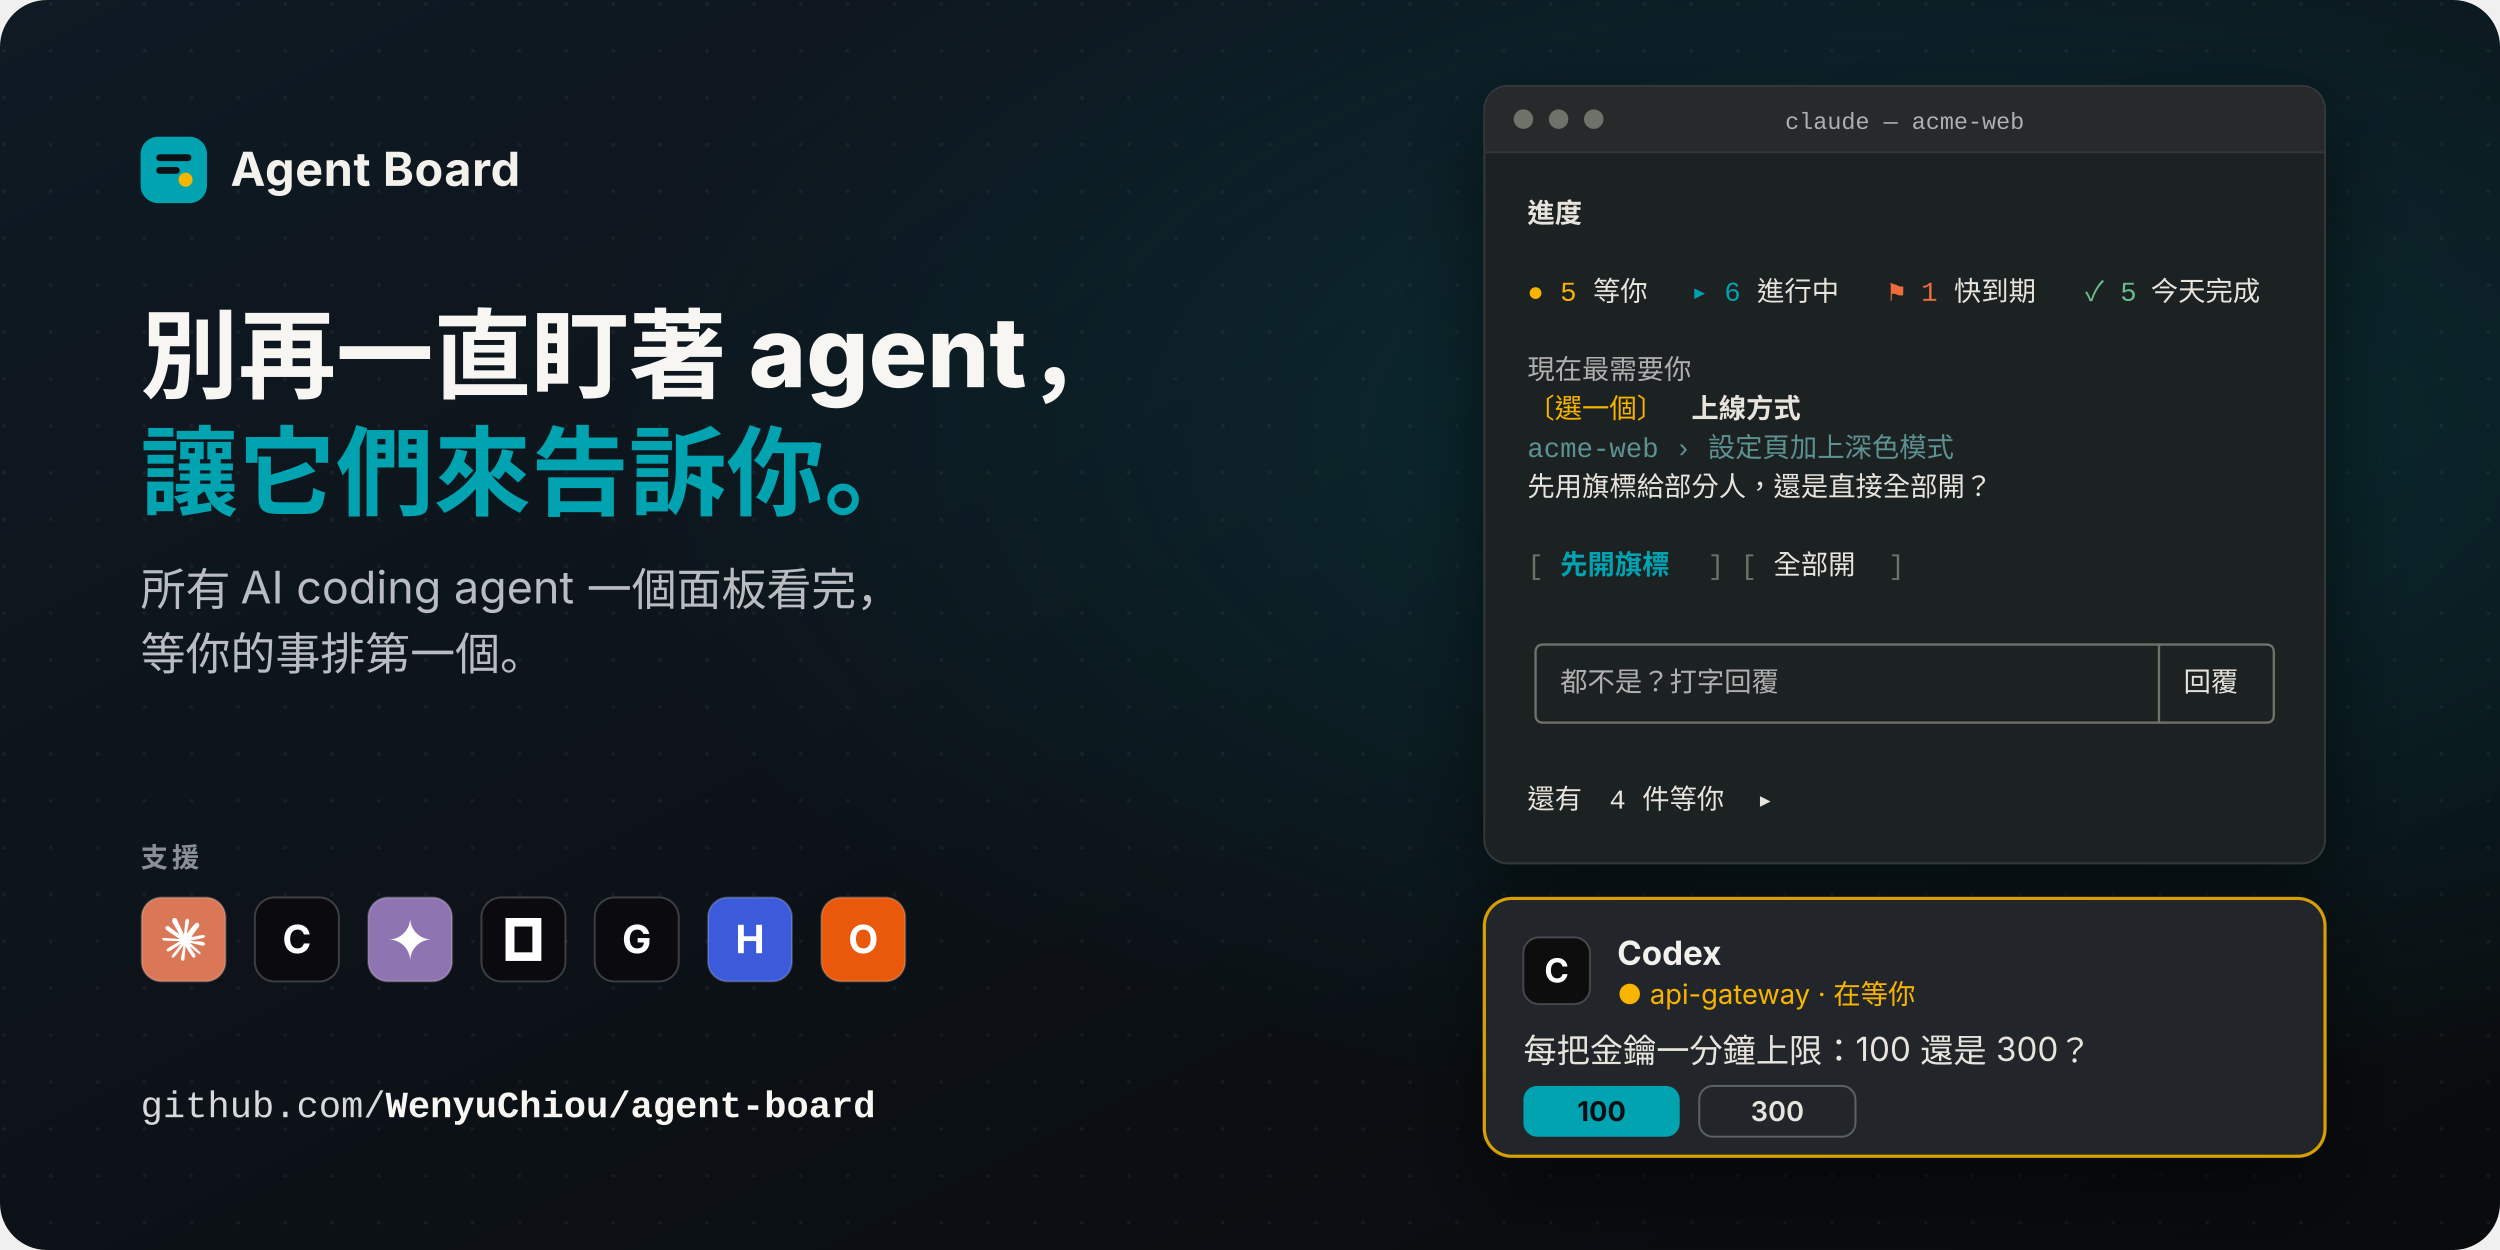
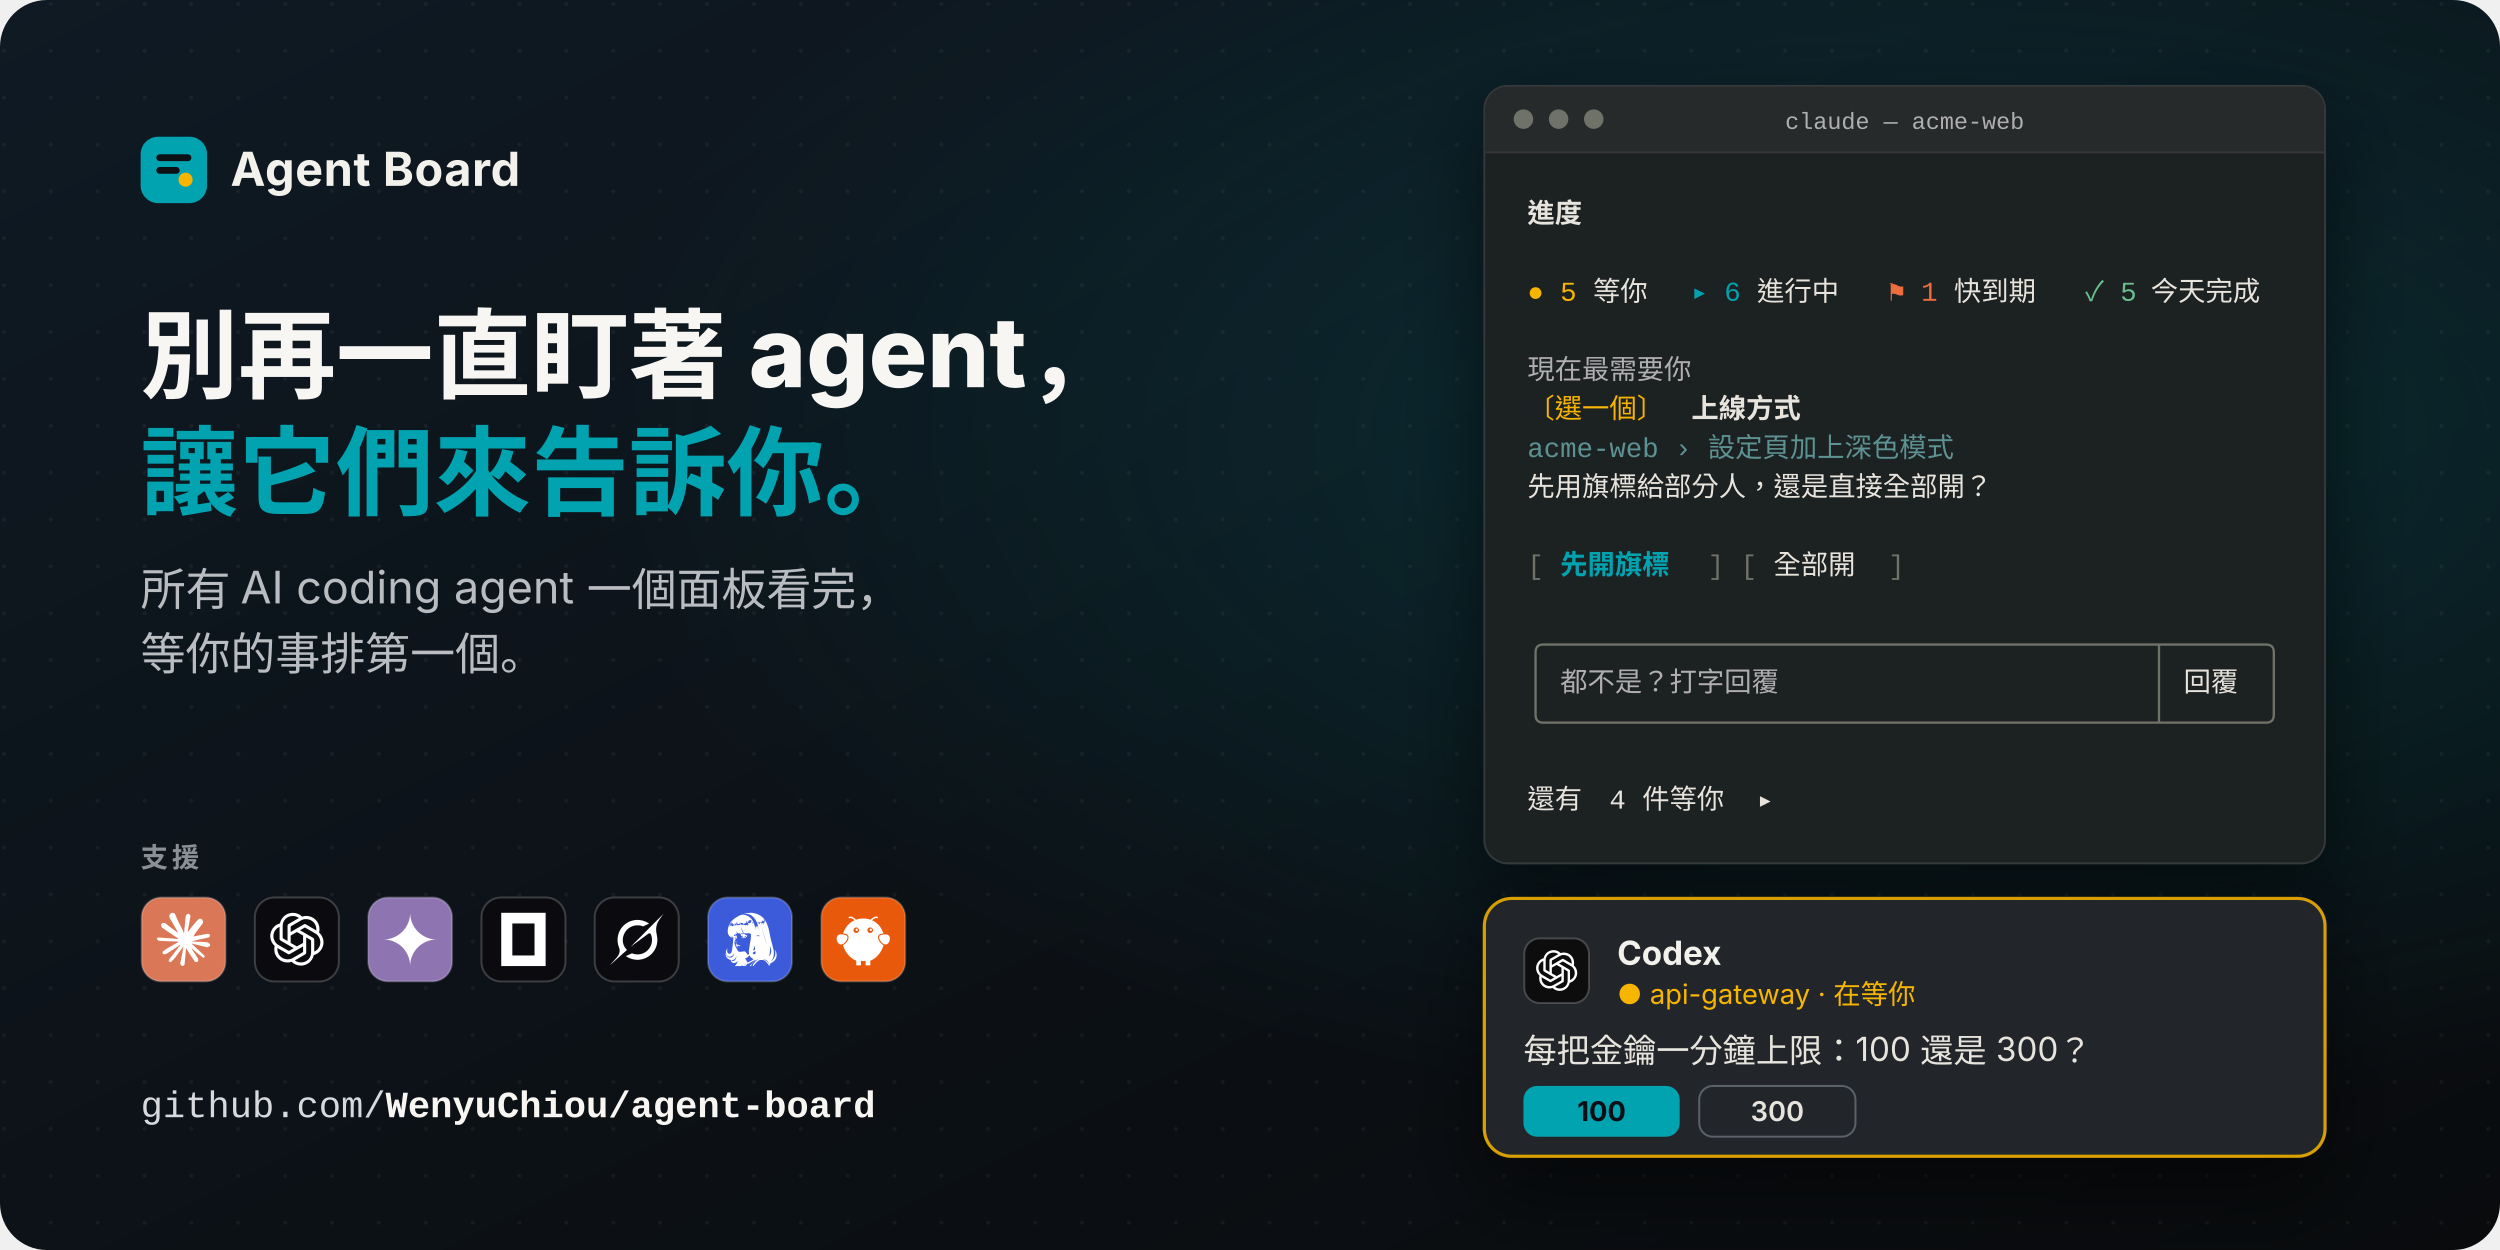
<svg xmlns="http://www.w3.org/2000/svg" width="1280" height="640" viewBox="0 0 1280 640" role="img" aria-label="Agent Board: 別再一直盯著 agent， 讓它們來告訴你。">
  <defs>
    <linearGradient id="sky" x1="0" y1="0" x2="1" y2="1">
      <stop offset="0" stop-color="#0f1a24" />
      <stop offset="0.55" stop-color="#0c1116" />
      <stop offset="1" stop-color="#090b0d" />
    </linearGradient>
    <radialGradient id="glow" cx="0.78" cy="0.35" r="0.55">
      <stop offset="0" stop-color="#00A3AF" stop-opacity="0.2" />
      <stop offset="1" stop-color="#00A3AF" stop-opacity="0" />
    </radialGradient>
    <pattern id="dots" width="24" height="24" patternUnits="userSpaceOnUse">
      <circle cx="2" cy="2" r="1" fill="#fff" fill-opacity="0.05" />
    </pattern>
    <filter id="lift" x="-20%" y="-20%" width="140%" height="160%">
      <feDropShadow dx="0" dy="18" stdDeviation="22" flood-color="#000" flood-opacity="0.55" />
    </filter>
    <clipPath id="edge">
      <rect width="1280" height="640" rx="24" />
    </clipPath>
  </defs>
  <g clip-path="url(#edge)" font-family="-apple-system, BlinkMacSystemFont, 'Segoe UI', 'Noto Sans TC', 'Noto Sans SC', 'PingFang TC', 'Microsoft JhengHei', 'Microsoft YaHei', sans-serif">
    <rect width="1280" height="640" fill="url(#sky)" />
    <rect width="1280" height="640" fill="url(#glow)" />
    <rect width="1280" height="640" fill="url(#dots)" />
    <g transform="translate(72 70) scale(1)">
      <rect width="34" height="34" rx="9" fill="#00A3AF" />
      <rect x="8" y="9" width="18" height="3.5" rx="1.75" fill="#0c1116" />
      <rect x="8" y="15.5" width="12" height="3.5" rx="1.75" fill="#0c1116" />
      <circle cx="23" cy="22" r="3.6" fill="#F8B500" />
    </g>
    <text x="118" y="95.16" font-family="-apple-system, BlinkMacSystemFont, 'Segoe UI', 'Noto Sans TC', 'Noto Sans SC', 'PingFang TC', 'Microsoft JhengHei', 'Microsoft YaHei', sans-serif" font-size="24" font-weight="700" fill="#f2f1ec" letter-spacing="0.3">Agent Board</text>
    <text x="72" y="200" font-size="50" font-weight="800" fill="#f7f6f2">別再一直盯著 agent，</text>
    <text x="72" y="260" font-size="50" font-weight="800" fill="#00A3AF">讓它們來告訴你。</text>
    <text x="72" y="310" font-size="23" fill="#b9bcc0">所有 AI coding agent 一個面板看完，</text>
    <text x="72" y="343" font-size="23" fill="#b9bcc0">等你的事排第一個。</text>
    <text x="72" y="444" font-size="14" font-weight="700" letter-spacing="2" fill="#8b9096">支援</text>
    <rect x="72.5" y="459.5" width="43" height="43" rx="10.12" fill="#D97757" stroke="#fff" stroke-opacity="0.2" />
-     <path transform="translate(83 470) scale(0.9166667)" fill="#fff" d="m4.714 15.956 4.717-2.647.079-.231-.079-.128h-.231l-.789-.049-2.696-.073-2.337-.097-2.265-.121-.571-.121-.534-.704.055-.352.48-.322.686.061 1.518.103 2.277.158 1.651.097 2.447.255h.389l.055-.158-.134-.097-.103-.097L6.973 9.836l-2.55-1.688-1.336-.971-.723-.492-.364-.461-.158-1.008.656-.723.88.061.225.061.892.686 1.906 1.475 2.489 1.834.364.303.146-.103.018-.073-.164-.273-1.354-2.447-1.445-2.489-.643-1.032-.17-.619c-.061-.255-.103-.467-.103-.729L6.287.134 6.7 0l.996.134.419.364.619 1.415 1.002 2.228 1.554 3.03.455.898.243.832.091.255h.158v-.146l.128-1.706.237-2.095.231-2.696.079-.759.376-.911.747-.492.583.279.48.686-.067.443-.285 1.852-.559 2.902-.364 1.943h.212l.243-.243.984-1.305 1.651-2.064.729-.82.85-.905.546-.431h1.032l.759 1.129-.34 1.166-1.062 1.348-.88 1.141-1.263 1.7-.789 1.36.073.109.188-.018 2.853-.607 1.542-.279 1.84-.316.832.389.091.395-.328.807-1.967.486-2.307.461-3.436.814-.043.03.049.061 1.548.146.662.036h1.621l3.018.225.789.522.474.638-.079.486-1.214.619-1.639-.389-3.825-.911-1.311-.328h-.182v.109l1.093 1.069 2.003 1.809 2.507 2.331.128.577-.322.455-.34-.049-2.204-1.657-.85-.747-1.925-1.621h-.128v.17l.443.65 2.344 3.521.121 1.081-.17.352-.607.212-.668-.121-1.372-1.925L14.38 17.959l-1.141-1.943-.14.079-.674 7.255-.316.37-.729.279-.607-.461-.322-.747.322-1.475.389-1.925.316-1.53.285-1.9.17-.631-.012-.043-.14.018-1.433 1.967-2.18 2.945-1.724 1.846-.413.164-.716-.37.067-.662.401-.589 2.386-3.036 1.439-1.882.929-1.087-.006-.158h-.055l-6.338 4.116-1.129.146-.486-.455.061-.747.231-.243 1.906-1.311Z" />
+     <g transform="translate(80.36 467.36) scale(1.1367)" fill="#fff">
+       <path d="m4.714 15.956 4.717-2.647.079-.231-.079-.128h-.231l-.789-.049-2.696-.073-2.337-.097-2.265-.121-.571-.121-.534-.704.055-.352.48-.322.686.061 1.518.103 2.277.158 1.651.097 2.447.255h.389l.055-.158-.134-.097-.103-.097L6.973 9.836l-2.55-1.688-1.336-.971-.723-.492-.364-.461-.158-1.008.656-.723.88.061.225.061.892.686 1.906 1.475 2.489 1.834.364.303.146-.103.018-.073-.164-.273-1.354-2.447-1.445-2.489-.643-1.032-.17-.619c-.061-.255-.103-.467-.103-.729L6.287.134 6.7 0l.996.134.419.364.619 1.415 1.002 2.228 1.554 3.03.455.898.243.832.091.255h.158v-.146l.128-1.706.237-2.095.231-2.696.079-.759.376-.911.747-.492.583.279.48.686-.067.443-.285 1.852-.559 2.902-.364 1.943h.212l.243-.243.984-1.305 1.651-2.064.729-.82.85-.905.546-.431h1.032l.759 1.129-.34 1.166-1.062 1.348-.88 1.141-1.263 1.7-.789 1.36.073.109.188-.018 2.853-.607 1.542-.279 1.84-.316.832.389.091.395-.328.807-1.967.486-2.307.461-3.436.814-.043.03.049.061 1.548.146.662.036h1.621l3.018.225.789.522.474.638-.079.486-1.214.619-1.639-.389-3.825-.911-1.311-.328h-.182v.109l1.093 1.069 2.003 1.809 2.507 2.331.128.577-.322.455-.34-.049-2.204-1.657-.85-.747-1.925-1.621h-.128v.17l.443.65 2.344 3.521.121 1.081-.17.352-.607.212-.668-.121-1.372-1.925L14.38 17.959l-1.141-1.943-.14.079-.674 7.255-.316.37-.729.279-.607-.461-.322-.747.322-1.475.389-1.925.316-1.53.285-1.9.17-.631-.012-.043-.14.018-1.433 1.967-2.18 2.945-1.724 1.846-.413.164-.716-.37.067-.662.401-.589 2.386-3.036 1.439-1.882.929-1.087-.006-.158h-.055l-6.338 4.116-1.129.146-.486-.455.061-.747.231-.243 1.906-1.311Z" />
+     </g>
    <rect x="130.5" y="459.5" width="43" height="43" rx="10.12" fill="#0B0B0F" stroke="#fff" stroke-opacity="0.2" />
-     <text x="152" y="488.04" text-anchor="middle" font-family="-apple-system, BlinkMacSystemFont, 'Segoe UI', 'Noto Sans TC', 'Noto Sans SC', 'PingFang TC', 'Microsoft JhengHei', 'Microsoft YaHei', sans-serif" font-size="20" font-weight="700" fill="#fff">C</text>
+     <g transform="translate(138.36 467.36) scale(1.1367)" fill="#fff" fill-rule="evenodd">
+       <path d="M9.205 8.658v-2.26c0-.19.072-.333.238-.428l4.543-2.616c.619-.357 1.356-.523 2.117-.523 2.854 0 4.662 2.212 4.662 4.566 0 .167 0 .357-.024.547l-4.71-2.759a.797.797 0 00-.856 0l-5.97 3.473zm10.609 8.8V12.06c0-.333-.143-.57-.429-.737l-5.97-3.473 1.95-1.118a.433.433 0 01.476 0l4.543 2.617c1.309.76 2.189 2.378 2.189 3.948 0 1.808-1.07 3.473-2.76 4.163zM7.802 12.703l-1.95-1.142c-.167-.095-.239-.238-.239-.428V5.899c0-2.545 1.95-4.472 4.591-4.472 1 0 1.927.333 2.712.928L8.23 5.067c-.285.166-.428.404-.428.737v6.898zM12 15.128l-2.795-1.57v-3.33L12 8.658l2.795 1.57v3.33L12 15.128zm1.796 7.23c-1 0-1.927-.332-2.712-.927l4.686-2.712c.285-.166.428-.404.428-.737v-6.898l1.974 1.142c.167.095.238.238.238.428v5.233c0 2.545-1.974 4.472-4.614 4.472zm-5.637-5.303l-4.544-2.617c-1.308-.761-2.188-2.378-2.188-3.948A4.482 4.482 0 014.21 6.327v5.423c0 .333.143.571.428.738l5.947 3.449-1.95 1.118a.432.432 0 01-.476 0zm-.262 3.9c-2.688 0-4.662-2.021-4.662-4.519 0-.19.024-.38.047-.57l4.686 2.71c.286.167.571.167.856 0l5.97-3.448v2.26c0 .19-.07.333-.237.428l-4.543 2.616c-.619.357-1.356.523-2.117.523zm5.899 2.83a5.947 5.947 0 005.827-4.756C22.287 18.339 24 15.84 24 13.296c0-1.665-.713-3.282-1.998-4.448.119-.5.19-.999.19-1.498 0-3.401-2.759-5.947-5.946-5.947-.642 0-1.26.095-1.88.31A5.962 5.962 0 0010.205 0a5.947 5.947 0 00-5.827 4.757C1.713 5.447 0 7.945 0 10.49c0 1.666.713 3.283 1.998 4.448-.119.5-.19 1-.19 1.499 0 3.401 2.759 5.946 5.946 5.946.642 0 1.26-.095 1.88-.309a5.96 5.96 0 004.162 1.713z" />
+     </g>
    <rect x="188.5" y="459.5" width="43" height="43" rx="10.12" fill="#8E75B2" stroke="#fff" stroke-opacity="0.2" />
-     <path transform="translate(199 470) scale(0.9166667)" fill="#fff" d="M11.04 19.32Q12 21.51 12 24q0-2.49.93-4.68.96-2.19 2.58-3.81t3.81-2.55Q21.51 12 24 12q-2.49 0-4.68-.93a12.3 12.3 0 0 1-3.81-2.58 12.3 12.3 0 0 1-2.58-3.81Q12 2.49 12 0q0 2.49-.96 4.68-.93 2.19-2.55 3.81a12.3 12.3 0 0 1-3.81 2.58Q2.49 12 0 12q2.49 0 4.68.96 2.19.93 3.81 2.55t2.55 3.81" />
+     <g transform="translate(196.36 467.36) scale(1.1367)" fill="#fff">
+       <path d="M11.04 19.32Q12 21.51 12 24q0-2.49.93-4.68.96-2.19 2.58-3.81t3.81-2.55Q21.51 12 24 12q-2.49 0-4.68-.93a12.3 12.3 0 0 1-3.81-2.58 12.3 12.3 0 0 1-2.58-3.81Q12 2.49 12 0q0 2.49-.96 4.68-.93 2.19-2.55 3.81a12.3 12.3 0 0 1-3.81 2.58Q2.49 12 0 12q2.49 0 4.68.96 2.19.93 3.81 2.55t2.55 3.81" />
+     </g>
    <rect x="246.5" y="459.5" width="43" height="43" rx="10.12" fill="#0B0B0F" stroke="#fff" stroke-opacity="0.2" />
-     <path transform="translate(257 470) scale(0.9166667)" fill="#fff" d="M22 24H2V0h20zM17 4.8H7v14.4h10z" />
+     <g transform="translate(254.36 467.36) scale(1.1367)" fill="#fff">
+       <path d="M22 24H2V0h20zM17 4.8H7v14.4h10z" />
+     </g>
    <rect x="304.5" y="459.5" width="43" height="43" rx="10.12" fill="#0B0B0F" stroke="#fff" stroke-opacity="0.2" />
-     <text x="326" y="488.04" text-anchor="middle" font-family="-apple-system, BlinkMacSystemFont, 'Segoe UI', 'Noto Sans TC', 'Noto Sans SC', 'PingFang TC', 'Microsoft JhengHei', 'Microsoft YaHei', sans-serif" font-size="20" font-weight="700" fill="#fff">G</text>
+     <g transform="translate(312.36 467.36) scale(1.1367)" fill="#fff" fill-rule="evenodd">
+       <path d="M9.27 15.29l7.978-5.897c.391-.29.95-.177 1.137.272.98 2.369.542 5.215-1.41 7.169-1.951 1.954-4.667 2.382-7.149 1.406l-2.711 1.257c3.889 2.661 8.611 2.003 11.562-.953 2.341-2.344 3.066-5.539 2.388-8.42l.006.007c-.983-4.232.242-5.924 2.75-9.383.06-.082.12-.164.179-.248l-3.301 3.305v-.01L9.267 15.292M7.623 16.723c-2.792-2.67-2.31-6.801.071-9.184 1.761-1.763 4.647-2.483 7.166-1.425l2.705-1.25a7.808 7.808 0 00-1.829-1A8.975 8.975 0 005.984 5.83c-2.533 2.536-3.33 6.436-1.962 9.764 1.022 2.487-.653 4.246-2.34 6.022-.599.63-1.199 1.259-1.682 1.925l7.62-6.815" />
+     </g>
    <rect x="362.5" y="459.5" width="43" height="43" rx="10.12" fill="#3B5BDB" stroke="#fff" stroke-opacity="0.2" />
-     <text x="384" y="488.04" text-anchor="middle" font-family="-apple-system, BlinkMacSystemFont, 'Segoe UI', 'Noto Sans TC', 'Noto Sans SC', 'PingFang TC', 'Microsoft JhengHei', 'Microsoft YaHei', sans-serif" font-size="20" font-weight="700" fill="#fff">H</text>
+     <g transform="translate(370.36 467.36) scale(1.1367)" fill="#fff" fill-rule="evenodd">
+       <path d="M5.938 12.835c.127-.039.285.02.373.143.028.038.036.092.046.14.003.014-.02.033-.04.05-.124-.098-.24-.194-.354-.291-.011-.01-.016-.027-.025-.042zM8.396 9.412c.195-.032.39-.06.588-.05a.54.54 0 01.148.026c.202.071.402.147.601.224.028.01.05.036.075.055l-.013.027a9.203 9.203 0 01-.26-.089c-.115-.038-.213-.077-.315-.098-.25-.05-.25-.046-.292-.014l.574.144c.275.139.55.276.823.417.042.022.09.057.107.098.026.06.063.076.117.072.066-.006.132-.017.213-.027l-.04.086c.051.08.142.02.216.064-.074.13-.247.09-.334.199l.061.074-.12.087c0 .106-.038.168-.306.243l.026.085-.196.042.07.124h-.25l-.007.137c-.081-.01-.161-.018-.244-.027l-.053.123c-.027-.008-.052-.011-.073-.023-.067-.038-.128-.056-.195.006-.019.017-.063.014-.093.008-.026-.006-.05-.029-.07-.042-.11.095-.11.095-.208.003-.057.046-.12.074-.186.011-.063.027-.123-.02-.178-.014-.07.007-.097-.035-.133-.07l-.13.033c-.013-.236-.194-.19-.34-.203.005-.072.05-.092.095-.094a.474.474 0 01.159.022c.164.05.32.12.496.138.203.021.405.029.601-.015.265-.059.52-.149.707-.365.049-.056.083-.127.117-.195.019-.038.02-.084-.02-.116a1.397 1.397 0 00-.382-.217c.024.12-.031.182-.115.221 0 .014-.004.025 0 .03.08.115.084.16-.007.267a1.39 1.39 0 01-.218.211.477.477 0 01-.641-.05 1.36 1.36 0 01-.133-.152c-.078-.107-.076-.108-.033-.236-.165-.08-.128-.226-.104-.364.008-.05.028-.096.049-.163-.04.014-.067.017-.087.032a.897.897 0 00-.316.357c-.007.016-.01.034-.02.047-.012.015-.034.038-.045.035-.02-.006-.037-.027-.05-.045-.008-.012-.007-.032-.012-.057h-.126l.053-.172a14.82 14.82 0 00-.039-.049l.11-.284c-.06.026-.091.044-.124.051-.03.007-.064 0-.095 0 0-.031-.01-.07.004-.092.149-.22.305-.428.593-.476z" />
+       <path d="M8.06 10.788c-.003-.038-.004-.075.037-.062.016.006.034.048.028.067-.01.04-.038.032-.064-.005z" />
+       <path d="M11.981.009c.226-.012.453-.011.679 0 .247.01.495.024.74.062.401.064.798.157 1.19.273.463.138.92.299 1.356.511a7.31 7.31 0 012.948 2.642c.292.469.536.963.739 1.479.219.556.446 1.11.623 1.683.204.654.329 1.326.458 1.997.097.504.182 1.01.29 1.511.156.722.329 1.44.494 2.16.186.812.4 1.615.63 2.415.102.355.193.713.282 1.072.11.436.202.876.254 1.323.031.278.066.557.073.837a7.56 7.56 0 01-.017.88c-.037.413-.1.818-.226 1.212a5.017 5.017 0 01-.915 1.649l-.13.156.018.023c.043-.023.088-.041.127-.068.2-.138.373-.307.531-.49.4-.46.721-.973.975-1.529a3.59 3.59 0 00.325-1.72c-.024-.424-.097-.834-.3-1.213-.013-.027-.015-.06-.03-.121.05.035.082.048.101.072.107.13.22.258.315.398.33.494.46 1.052.486 1.64a3.75 3.75 0 01-.47 1.97c-.36.655-.887 1.14-1.526 1.506-.193.111-.394.21-.595.308-.157.078-.248.211-.318.365a.522.522 0 00-.033.406.359.359 0 01.013.139c-.005.077-.077.155-.14.162-.054.006-.125-.043-.15-.116a1.206 1.206 0 01-.06-.233c-.04-.314-.155-.6-.308-.87a3.906 3.906 0 00-.73-.91 2.129 2.129 0 00-.897-.524 4.093 4.093 0 00-.692-.131c-.075-.008-.15-.04-.22.01.18.06.363.11.538.18.434.173.82.43 1.18.728.308.255.58.543.794.884.098.155.186.315.227.496.027.123.042.25.067.375.013.062-.002.109-.053.144-.047.033-.122.034-.163-.01a.455.455 0 01-.08-.14c-.03-.073-.038-.159-.078-.225a7.314 7.314 0 00-1.423-1.664c-.16-.137-.329-.26-.537-.323-.376-.114-.753-.203-1.15-.154-.213.025-.427.032-.64.053a1.6 1.6 0 00-.736.278 5.14 5.14 0 00-.834.72c-.329.342-.642.699-.955 1.055-.136.155-.264.319-.314.531a5.227 5.227 0 00-.012.051.096.096 0 01-.09.076h-.31c-.046 0-.082-.048-.072-.094.023-.108.045-.216.07-.324.075-.325.19-.635.368-.917.024-.039.04-.088.104-.08l.01.049.027.077c.28-.435.571-.834.996-1.135.283-.204.584-.378.89-.55a.196.196 0 00-.098-.002c-.162.043-.325.084-.485.134-.402.124-.764.33-1.11.566-.147.1-.298.193-.414.333a7.314 7.314 0 00-1.07 1.767.845.845 0 00-.04.12.075.075 0 01-.072.056h-.494c-.04 0-.062-.051-.036-.082.123-.14.246-.282.377-.415.275-.281.58-.532.777-.884.027-.048.063-.09.095-.135.238-.333.54-.607.818-.902.082-.086.175-.16.26-.24.029-.027.053-.057.079-.085l-.018-.025-.135.041c-.034.017-.07.031-.102.05-.248.144-.494.292-.743.433-.408.23-.825.439-1.209.711-.281.2-.591.358-.889.533-.02.012-.044.015-.08.028-.015-.135.143-.201.108-.336-.033.014-.064.02-.085.038-.111.096-.227.19-.328.296-.148.157-.284.325-.425.488-.125.143-.25.286-.373.431A.153.153 0 019.89 24H8.762a.316.316 0 00.016-.042c.028-.09.085-.172.083-.28-.091-.018-.162.001-.212.077a4.45 4.45 0 00-.136.215c-.01.016-.024.03-.042.03h-.093c-.019 0-.029-.022-.017-.037.071-.088.14-.178.209-.268.001-.002-.006-.012-.012-.024-.014.004-.03.006-.045.013-.176.09-.352.181-.527.274a.363.363 0 01-.168.042H5.202c-.026 0-.039-.036-.019-.053.21-.178.402-.374.558-.605.335-.496.538-1.047.667-1.629.004-.02-.003-.043-.006-.091-.037.048-.059.072-.076.1a1.943 1.943 0 01-.334.415c-.28.258-.59.448-.983.464-.297.012-.588 0-.865-.127-.46-.21-.722-.57-.794-1.072-.025-.17-.017-.171-.182-.219A3.513 3.513 0 011.97 20.6a2.286 2.286 0 01-.808-1.13 3.569 3.569 0 01-.16-1.245c.002-.034.016-.067.024-.1.032.023.046.043.05.066.033.153.059.308.096.46.086.355.257.664.516.92.258.256.571.419.91.532.358.118.717.138 1.07-.016a1.89 1.89 0 00.621-.452c.328-.348.533-.76.648-1.223.009-.034.005-.071.007-.11-.015.006-.026.006-.03.011-.031.05-.064.1-.093.152-.284.502-.679.887-1.196 1.135-.351.17-.718.255-1.11.159a1.607 1.607 0 01-.971-.64 2.006 2.006 0 01-.368-.924 2.903 2.903 0 01.02-.886c.05-.439.466-1.17.742-1.271-.02.063-.035.112-.053.16-.043.116-.097.227-.13.345a1.901 1.901 0 00-.05.82c.033.212.09.416.204.6.147.236.346.407.62.465.11.023.225.014.338.018a.576.576 0 00.386-.131c.164-.128.282-.292.366-.481.168-.375.24-.777.309-1.179.05-.296.093-.594.133-.893.039-.281.071-.563.104-.845.026-.232.048-.464.074-.696.024-.228.052-.455.076-.683.024-.227.047-.455.069-.683.013-.14.022-.28.034-.42l.037-.417c.022-.25.041-.5.065-.748.008-.082-.02-.132-.09-.177a2.46 2.46 0 01-.492-.418c-.1-.109-.188-.228-.282-.342-.035-.042-.056-.097-.116-.118a2.084 2.084 0 00.275.597c.06.092.131.176.196.265.063.086.182.115.234.226-.028.003-.046.01-.06.006a4.74 4.74 0 01-.22-.057 2.71 2.71 0 01-1.287-.819c-.435-.487-.656-1.076-.71-1.723a5.206 5.206 0 01.014-1.06c.072-.602.22-1.186.45-1.745.155-.376.338-.741.526-1.102.205-.393.466-.75.765-1.076.512-.559 1.104-1.024 1.726-1.448.717-.49 1.478-.898 2.277-1.233C8.244.828 8.767.632 9.31.494c.655-.166 1.31-.33 1.982-.415.229-.03.458-.058.688-.07zm-1.847 22.82c-.07.06-.147.111-.207.18-.238.27-.464.549-.668.869l-.044.108a.177.177 0 00.093-.057c.174-.19.351-.378.519-.574.104-.122.195-.255.288-.386.024-.034.03-.08.046-.12l-.027-.02zm1.65-3.695a5.51 5.51 0 00-.653.593l-.37.386a.963.963 0 01-.377.25 1.372 1.372 0 01-.467.09c-.044 0-.087.006-.151.012.028.058.043.097.064.131.15.242.301.482.45.724.136.22.276.438.399.666.068.125.105.267.156.404.077.027.14-.018.202-.048.29-.135.579-.274.867-.412.213-.101.437-.186.636-.31.347-.215.68-.455 1.018-.685.015-.01.026-.028.042-.046-.023-.019-.038-.037-.056-.044-.287-.111-.527-.3-.77-.482a5.319 5.319 0 01-.506-.42 1.757 1.757 0 01-.41-.653c-.019-.049-.045-.095-.075-.156zm-5.847.264c-.06.096-.097.194-.132.293a3.38 3.38 0 01-.555 1.01c-.2.25-.455.412-.762.493-.23.06-.464.076-.7.07-.048-.002-.097.002-.158.005.016.04.021.066.035.085.1.145.23.246.4.295.157.046.316.034.498.023.181-.037.343-.115.485-.234.238-.199.402-.454.536-.732.175-.363.264-.751.342-1.144.01-.053.008-.11.011-.164zm14.945-4.586c.008.029.016.057.027.107.024.155.051.31.072.464.03.219.067.437.078.657.017.344.027.689-.014 1.033-.037.315-.063.633-.116.946a6.153 6.153 0 01-.46 1.518c-.008.018-.01.039-.02.082.047-.03.077-.042.098-.064.085-.083.17-.167.248-.255.271-.305.458-.66.596-1.043.18-.498.228-1.011.145-1.531-.103-.65-.33-1.263-.597-1.881a9.055 9.055 0 00-.024-.055l-.033.022zM5.797 8.29a.26.26 0 00.018.153c.124.251.25.501.379.75.025.049.066.09.03.163-.284.06-.578.119-.88.255.059.038.097.06.132.087.042.032.112.058.09.12-.01.033-.075.048-.117.072.017.01.043.021.067.036.166.102.33.207.447.368.138.192.229.404.188.644-.079.469-.306.85-.69 1.132-.054.04-.106.083-.161.122a.243.243 0 00-.103.245.77.77 0 00.055.195c.083.196.22.35.375.492.083.076.159.164.222.257a.37.37 0 01.025.377c-.023.05-.05.099-.076.148-.03.06-.028.111.022.162.041.042.08.089.112.138.038.058.078.079.147.05a.486.486 0 01.333-.006c.16.046.302.126.444.21.13.077.264.149.4.219.067.035.14.05.219.026.071-.022.124.01.145.076.02.064-.003.108-.074.139-.07.03-.137.063-.209.088-.1.035-.201.073-.314.077-.013-.107.11-.088.127-.159-.206-.126-.643-.145-.801-.034.063.112.035.21-.096.313-.13-.1-.025-.202.002-.3a.209.209 0 00-.249.17c-.015.101.067.216.178.224.108.007.218-.005.326-.012.06-.005.12-.027.199 0-.103.123-.248.127-.357.19.002.05.07.086.019.131-.053.048-.095-.001-.132-.03-.08-.063-.16-.126-.231-.197a.474.474 0 01-.157-.311.52.52 0 00-.043-.172c-.032-.074-.032-.137.033-.19-.018-.03-.028-.053-.045-.072a1.222 1.222 0 01-.196-.369c-.053-.137-.046-.264.048-.381.024-.03.05-.06.064-.095a.664.664 0 00.047-.168c.017-.165-.064-.287-.182-.387-.186-.156-.36-.322-.46-.551-.005-.011-.024-.017-.037-.026-.011.017-.024.027-.025.038-.019.185-.045.37-.052.557-.014.377.058.743.162 1.104.118.41.289.798.488 1.173.267.502.537 1.002.812 1.5.055.098.13.189.208.27.198.202.452.272.724.273.202 0 .404-.006.605-.026.295-.03.59-.073.884-.113.183-.025.365-.057.548-.08.21-.026.38.073.522.21.16.156.305.327.447.5.22.265.397.56.554.867.05.098.07.1.147.03.13-.121.26-.242.394-.36.067-.059.088-.12.067-.213a3.535 3.535 0 01-.085-.796c.002-.157.006-.314.018-.471.015-.224.03-.45.06-.672a59.114 59.114 0 01.362-2.298c.087-.493.182-.984.268-1.477.06-.347.118-.694.162-1.043.034-.273.055-.55.063-.825.011-.332.003-.665.002-.998 0-.077.004-.155-.01-.23-.028-.142-.01-.155-.162-.19a5.826 5.826 0 00-.607-.107c-.146-.018-.207-.053-.221-.19-.006-.049-.025-.098-.041-.146-.009-.025-.024-.048-.046-.09l-.025.264c-.009.096-.029.116-.127.115-.055 0-.11-.008-.164-.008-.476 0-.952-.008-1.426.032-.095.008-.173-.015-.226-.103-.04-.066-.088-.126-.134-.186-.063-.084-.086-.093-.182-.06-.195.068-.388.138-.582.21a2.71 2.71 0 00-.675.394.986.986 0 01-.323.168c-.033.01-.07.008-.127.013.02-.066.024-.114.047-.15.064-.105.135-.205.205-.306.023-.033.049-.063.073-.095l-.015-.023-.201.037c-.146.04-.296.07-.437.122-.148.053-.266.023-.386-.072a3.623 3.623 0 01-.733-.786l-.093-.132zm8.592 8.963l-.147.09c-.22.134-.44.266-.659.402-.093.058-.184.12-.27.188-.085.07-.124.161-.072.272.047.1.093.2.147.294.047.08.124.138.213.147.11.01.228.012.336-.012.217-.05.372-.205.528-.357a.291.291 0 00.087-.308c-.046-.18-.079-.365-.118-.547-.011-.052-.027-.103-.045-.169zm-.257-2.409c-.12.291-.205.597-.325.91-.151.433-.294.87-.435 1.323.036-.01.054-.01.067-.018.261-.16.522-.324.785-.484.054-.033.071-.078.065-.138-.012-.13-.024-.262-.034-.393l-.068-.886c-.008-.103-.02-.206-.029-.31-.009 0-.017-.002-.026-.004zm3.081-8.13l.099.285c.08.231.159.463.24.714l.58 1.952c.187.63.372 1.262.558 1.893.114.382.235.762.343 1.146.072.257.126.519.186.799.044.206.087.413.127.64.034.106.023.226.077.325l.025-.006-.068-.362c-.038-.206-.077-.412-.113-.638-.015-.07-.029-.141-.046-.211-.095-.396-.177-.796-.29-1.187-.196-.685-.413-1.364-.618-2.046-.165-.549-.322-1.1-.488-1.648-.069-.227-.15-.45-.226-.695l-.117-.336c-.037-.107-.075-.216-.115-.322-.04-.106-.084-.21-.127-.314a7.558 7.558 0 01-.027.01zM6.225 14.304c-.063-.001-.115.014-.134.083a.35.35 0 00.41.012 4.533 4.533 0 00-.276-.095zM5.23 11.98c-.026-.027-.057-.048-.075.002-.012.032-.007.07-.01.113.082-.037.082-.037.085-.115zm.062-1.189a.135.135 0 00-.088.056.197.197 0 00-.025.11c.005.152.01.306.026.457a.751.751 0 00.066.218c.061.136.157.167.288.101.055-.027.06-.054.025-.11a4.52 4.52 0 01-.129-.211c-.015-.068-.066-.131-.033-.207.04-.09-.076-.116-.074-.19V10.874c-.003-.038-.006-.087-.056-.083zm-.017-.968a.867.867 0 00-.467.127c-.076.045-.084.07-.05.158.034.087.07.173.115.254.064.117.09.125.21.077a.657.657 0 01.336-.053c.202.022.357.136.504.264l.092.077c.007-.006.014-.013.022-.018-.019-.105-.035-.226-.149-.264-.157-.053-.324-.075-.508-.117l-.24-.005c.24-.169.452-.044.687.009-.063-.115-.153-.147-.23-.193-.082-.05-.17-.092-.25-.144-.06-.037-.12-.08-.072-.172zm10.233.325c-.23-.01-.427.08-.608.211-.034.026-.06.065-.105.117.087.026.15.046.232.065.044-.015.088-.03.13-.046.306-.114.61-.115.904.031.126.063.237.04.366-.005-.02-.031-.03-.054-.045-.071a.986.986 0 00-.448-.273c-.14-.044-.284-.024-.426-.03zM7.99 6.483a.308.308 0 00.002.133c.08.321.156.643.242.962.104.387.27.75.456 1.103.02.037.061.08.098.087a.404.404 0 00.253-.051l-.472-.84c-.23-.448-.405-.92-.579-1.394zM10.397.497c-.2-.008-.405.004-.603.034-.236.035-.47.087-.7.152-.287.08-.569.18-.852.273-.04.013-.074.038-.11.058.028.014.05.018.07.014.287-.068.58-.085.873-.09.134-.002.269.009.402.025.19.024.382.048.57.09.456.104.874.3 1.265.556.464.306.888.66 1.257 1.078.205.232.395.475.56.739.17.274.315.561.449.856.273.601.456 1.232.6 1.876.04.173.07.348.1.524.017.104.065.167.17.19.122.028.2.105.22.251-.003.102-.06.174-.129.24a1.065 1.065 0 00-.268.358.164.164 0 00.083-.039c.08-.086.162-.172.235-.265a.56.56 0 00.13-.333c.009-.05.022-.1.024-.15.007-.124-.017-.15-.143-.168-.025-.004-.049-.014-.073-.015-.082-.007-.125-.063-.137-.131-.033-.198-.004-.355.247-.408.086-.018.174-.03.26-.042.158-.023.315-.053.473-.067.14-.012.19.033.226.167.008.029.018.057.021.087.019.179-.008.225-.141.288-.027.013-.055.024-.078.042a.148.148 0 00-.051.067c-.039.144.073.382.206.445l.673.32c.023.011.05.015.075.023l.018-.026c-.015-.008-.032-.013-.044-.024a2.27 2.27 0 00-.544-.32 4.898 4.898 0 00-.173-.075.203.203 0 01-.126-.191c-.003-.085.045-.154.128-.187l.059-.025c.099-.044.118-.076.112-.187a.384.384 0 00-.008-.063c-.067-.294-.123-.59-.205-.88a9.478 9.478 0 00-.826-2.036 7.465 7.465 0 00-1.39-1.805 4.536 4.536 0 00-1.177-.824 3.656 3.656 0 00-1.016-.328 6.155 6.155 0 00-.712-.074zm6.719 5.955c.01.014.018.028.038.034l-.022-.044-.016.01zM4.103 3.917a.062.062 0 01-.03.012.455.455 0 01-.04.039c-.01.01-.02.02-.045.04l-.363.354c-.088.085-.17.178-.266.253-.284.22-.425.53-.544.855a.132.132 0 00-.007.071c.013.055.033.108.052.168l.074.026c-.017.056-.03.105-.047.152-.058.164-.118.327-.175.491-.005.015.008.036.019.077.08-.175.158-.33.225-.489.228-.544.484-1.074.819-1.561.09-.133.182-.266.283-.401.004-.006.007-.013.022-.03.001-.016.003-.032.015-.04l.008-.017zm12.976 2.408a.023.023 0 01.009.019.073.073 0 00-.006.01.188.188 0 00.007.02l.018.022c.002-.007.007-.016.005-.021-.003-.01-.012-.018-.02-.038a1.331 1.331 0 01-.013-.012zM4.199 4.48c-.003.004-.008.008-.027.014-.005.013-.011.025-.031.047a2.085 2.085 0 01-.124.167c-.048.07-.116.055-.181.041-.134-.028-.228.016-.287.143-.089.187-.187.37-.273.56-.049.108-.11.216-.118.36.081.003.154.007.228.008h.228a2.563 2.563 0 01-.079.264c-.01.052-.022.103-.033.155l.02.004c.018-.046.037-.092.067-.153.066-.142.13-.285.2-.426.02-.04.034-.1.116-.092 0 .043.004.084 0 .124-.005.045-.017.09-.028.143.141.043.086.174.115.269.102-.022.104-.195.248-.144v.205l.017.002.439-1.059c-.13 0-.246-.02-.358.033-.024.011-.058-.001-.108-.004.075-.15.139-.278.211-.417a.128.128 0 01.025-.036c0-.015-.001-.03.008-.038l.006-.02c-.005.006-.01.011-.028.017-.004.012-.009.024-.026.045a.085.085 0 01-.032.033c-.123.157-.09.164-.258.106-.079-.027-.078-.028-.047-.144.028-.046.056-.093.098-.15 0-.016-.001-.032.007-.042L4.2 4.48zm2.073-.67c-.003.006-.007.011-.027.016-.094.125-.194.246-.28.377-.155.238-.301.481-.451.723-.14.224-.345.368-.575.481-.017.008-.04.006-.079.011.012-.059.016-.109.033-.153a6.076 6.076 0 01.229-.518l-.007-.02a.138.138 0 01-.035.025c-.028.05-.055.1-.093.164-.26.424-.443.817-.442.95.024.004.048.011.073.013.177.013.188.007.26-.165.03-.07.077-.12.147-.15l.175-.07c.044-.018.085-.057.146-.032.003.05-.01.11.014.145.042.062.044.125.047.193.002.049.017.098.026.147.029-.034.039-.065.05-.097.142-.39.277-.782.428-1.17.1-.256.22-.504.33-.756.013-.03.013-.067.03-.092V3.81zm3.987-.34c0 .045.01.084.021.123.042.16.094.318.124.48.024.133.023.27.028.406 0 .033-.019.067-.032.11-.094-.058-.047-.158-.106-.215h-.125c-.015.072-.01.152-.046.2-.066.085-.155.154-.236.227-.043.038-.078.018-.103-.025l-.046-.087c-.065.035-.117.069-.172.093-.116.051-.235.095-.35.147-.085.038-.09.053-.07.147.014.075.034.148.047.223.013.072.05.109.123.124.233.05.462.115.657.265.058-.102.058-.102.168-.151.03-.014.06-.03.092-.042.08-.03.115-.017.15.06.023.048.041.098.066.158.06-.14-.042-.267.017-.416.157.18.24.39.375.567a.235.235 0 00.022-.098c.002-.124 0-.247.002-.371 0-.034.013-.067.02-.1l.032-.003c.11.155.13.354.226.52a3.036 3.036 0 00-.01-.392c-.004-.045 0-.074.05-.088.08.036.116.14.215.158-.03-.275-.423-1.137-.798-1.635-.114-.127-.2-.28-.34-.386zm-2.667.696c-.019.034-.03.05-.037.067-.061.185-.125.37-.18.556-.031.105-.087.169-.195.19-.09.019-.178.052-.268.073-.038.009-.089.015-.118-.003-.024-.016-.025-.069-.036-.106-.064.076-.082.087-.17.047-.133-.062-.262-.135-.393-.201-.048-.025-.093-.063-.17-.03-.043.12-.091.25-.137.382-.099.28-.087.242.095.453.046.048.102.03.154.023.054-.009.106-.03.16-.036.13-.013.26-.08.367-.015.204-.064.387-.122.571-.178.05-.015.089.005.114.054.022.042.034.093.082.121.038-.056-.013-.128.063-.178l.14.241-.042-1.46zm.278.358c-.096-.01-.107.01-.11.108-.002.038-.003.078.002.115.03.2.099.386.174.57.002.006.012.01.022.015l.078-.05c.052.036.081.088.153.088.205-.002.41.014.616.012.099-.001.158.042.205.12.018.03.024.077.088.066l-.08-.394c-.05-.195-.085-.395-.172-.589-.057.057-.114.068-.18.046a.72.72 0 00-.135-.028c-.22-.028-.44-.059-.66-.08zm10.254-1.727c.089.163.155.316.139.491-.016.168.026.342-.044.516-.047-.033-.088-.082-.112-.075-.117.035-.164-.057-.227-.115a4.772 4.772 0 01-.286-.29l-.104-.113a4.856 4.856 0 01-.023.019c.035.046.07.093.11.156.04.064.084.127.122.193.034.058.065.118.031.205-.082-.01-.164-.019-.246-.032-.06-.01-.101 0-.124.07-.031.098-.037.096-.15.09.02.042.036.08.057.116.041.074.03.138-.03.196-.06.06-.118.122-.178.181a.175.175 0 01-.185.046c-.222-.061-.447-.113-.67-.174-.032-.009-.063-.04-.086-.068-.03-.04-.052-.087-.08-.13-.044-.07-.09-.138-.136-.207a.18.18 0 00-.014.105c.012.127.03.253.035.38.005.1-.024.12-.121.104-.104-.017-.206-.04-.31-.058-.064-.012-.131-.028-.202.03l.081.208c.09 0 .166-.01.237.002a.819.819 0 01.458.251c.078.083.154.168.241.26l.018-.005c-.004-.006-.008-.013-.01-.04.014-.056-.062-.118.018-.178.031.03.064.057.088.09.058.078.111.159.169.257l.089.141.024-.013a2093.819 2093.819 0 01-.427-.934c.055.007.083.007.108.016.193.07.385.142.577.216.074.028.147.06.219.094.062.028.112.018.157-.033.05-.056.102-.112.154-.167.05-.051.095-.046.132.014.016.025.026.053.04.08.071.138.143.277.217.433l.159.308.025-.011c-.044-.106-.07-.218-.138-.334-.057-.182-.168-.346-.206-.545.136.034.362.326.567.732l.057.074.018-.011a1.563 1.563 0 01-.052-.127c-.046-.145-.097-.29-.136-.436-.022-.083-.036-.173.022-.26l.109.058-.026-.207.027-.016c.022.02.05.036.065.06.073.108.143.22.215.33.01.016.029.029.043.043-.036-.217-.2-.38-.229-.626l.155.112c.014-.166.012-.319.042-.465.032-.158-.023-.297-.063-.445.024.004.036.006.055.025.092.124.183.249.277.371.02.027.05.047.069.087l.04.063.019-.015a.293.293 0 01-.053-.082 27.922 27.922 0 01-.332-.49c-.221-.311-.363-.467-.485-.521zm-6.57.327c-.003.161.092.275.069.415l-.368.087c.09.139.032.237-.052.331-.05.057-.092.122-.143.178-.037.04-.046.078-.018.126l.16.275c.029.048.072.066.128.064.076-.003.152 0 .228-.001.116-.003.216.022.275.137.006.014.02.024.044.052.004-.059-.003-.098.01-.13.016-.04.04-.099.072-.108.084-.023.173-.024.26-.03.013-.001.027.018.04.029l.071.065c.019-.11-.082-.198-.024-.31l.126.04c-.026-.123-.07-.245-.071-.366 0-.123.051-.243.115-.36.107.062.16.156.234.253.183.265.36.533.494.834.165-.078.27.068.407.088-.003-.106-.133-.441-.197-.492a.142.142 0 00-.102-.028c-.06.011-.119.039-.191.063-.025-.039-.056-.078-.077-.122a3.936 3.936 0 00-.473-.783c-.076-.094-.16-.182-.228-.26l-.391.285c-.049.035-.094.03-.132-.017l-.169-.207c-.025-.03-.053-.059-.097-.108z" />
+     </g>
    <rect x="420.5" y="459.5" width="43" height="43" rx="10.12" fill="#E8590C" stroke="#fff" stroke-opacity="0.2" />
-     <text x="442" y="488.04" text-anchor="middle" font-family="-apple-system, BlinkMacSystemFont, 'Segoe UI', 'Noto Sans TC', 'Noto Sans SC', 'PingFang TC', 'Microsoft JhengHei', 'Microsoft YaHei', sans-serif" font-size="20" font-weight="700" fill="#fff">O</text>
+     <g transform="translate(428.36 467.36) scale(1.1367)" fill="#fff" fill-rule="evenodd">
+       <path d="M9.046 7.104a.527.527 0 110 1.055.527.527 0 010-1.055z" />
+       <path d="M15.376 7.104a.528.528 0 110 1.056.528.528 0 010-1.056z" />
+       <path d="M16.877 1.912c.58-.27 1.14-.323 1.616-.037a.317.317 0 01-.326.542c-.227-.136-.547-.153-1.022.068-.352.165-.765.45-1.234.866 2.683 1.17 4.4 3.5 5.148 5.921a6.421 6.421 0 00-.704.184c-.578.016-1.174.204-1.502.735-.338.55-.268 1.276.072 2.069l.005.012.007.014c.523 1.045 1.318 1.91 2.2 2.284-.912 3.274-3.44 6.144-5.972 6.988v2.109h-2.11v-2.11c-1.043.417-2.086.01-2.11 0v2.11h-2.11v-2.11c-2.531-.843-5.061-3.713-5.973-6.987.882-.373 1.678-1.238 2.2-2.284l.007-.014.006-.012c.34-.793.41-1.518.071-2.069-.327-.531-.923-.719-1.503-.735a6.409 6.409 0 00-.704-.183c.749-2.421 2.466-4.751 5.149-5.922-.47-.416-.88-.701-1.234-.866-.474-.221-.794-.204-1.021-.068a.318.318 0 01-.435-.109.317.317 0 01.109-.433c.476-.286 1.036-.233 1.615.037.49.229 1.031.628 1.621 1.182A9.924 9.924 0 0112 2.568c1.199 0 2.284.19 3.256.526.59-.554 1.13-.953 1.62-1.182zM8.835 6.577a1.266 1.266 0 100 2.532 1.266 1.266 0 000-2.532zm6.33 0a1.267 1.267 0 100 2.533 1.267 1.267 0 000-2.533z" />
+       <path d="M.395 13.118c-.966-1.932-.163-3.863 2.41-3.365v-.001l.05.01c.084.018.17.038.26.06.033.009.067.017.1.027.084.022.168.048.255.076l.09.027c.528 0 .95.158 1.16.501.212.343.212.87-.105 1.61-.085.17-.178.333-.276.489l-.01.017a4.967 4.967 0 01-.62.791l-.019.02c-1.092 1.117-2.496 1.336-3.295-.262z" />
+       <path d="M21.193 9.753c2.574-.5 3.378 1.433 2.411 3.365-.58 1.159-1.476 1.361-2.342.96l-.011-.005a2.419 2.419 0 01-.114-.056l-.019-.01a2.751 2.751 0 01-.115-.067l-.023-.014c-.035-.022-.071-.044-.106-.068l-.05-.035c-.55-.388-1.062-1.007-1.44-1.76-.276-.647-.311-1.132-.174-1.472.176-.439.636-.639 1.23-.639.032-.011.066-.02.099-.03.08-.026.16-.05.238-.072l.117-.03a5.502 5.502 0 01.3-.067z" />
+     </g>
    <text x="72" y="572" font-family="ui-monospace, SFMono-Regular, Menlo, Consolas, 'Liberation Mono', 'Noto Sans Mono CJK TC', 'Noto Sans CJK TC', 'PingFang TC', 'Microsoft JhengHei', monospace" font-size="19" fill="#d7d9dc">github.com/<tspan fill="#f7f6f2" font-weight="700">WenyuChiou/agent-board</tspan>
    </text>
    <g filter="url(#lift)">
      <g transform="translate(760 44)">
        <rect width="430.4" height="398" rx="12" fill="#1e2022" stroke="#34373a" />
        <path d="M12 0.5h406.4a11.5 11.5 0 0 1 11.5 11.5v22h-429.4v-22a11.5 11.5 0 0 1 11.5-11.5z" fill="#26292b" />
        <line x1="0.5" y1="34" x2="429.9" y2="34" stroke="#34373a" />
        <g fill="#6E7268">
          <circle cx="20" cy="17" r="5" />
          <circle cx="38" cy="17" r="5" />
          <circle cx="56" cy="17" r="5" />
        </g>
        <text x="215.2" y="22" text-anchor="middle" font-family="ui-monospace, SFMono-Regular, Menlo, Consolas, 'Liberation Mono', 'Noto Sans Mono CJK TC', 'Noto Sans CJK TC', 'PingFang TC', 'Microsoft JhengHei', monospace" font-size="12" fill="#AFAFB0">claude  —  acme-web</text>
        <g font-family="ui-monospace, SFMono-Regular, Menlo, Consolas, 'Liberation Mono', 'Noto Sans Mono CJK TC', 'Noto Sans CJK TC', 'PingFang TC', 'Microsoft JhengHei', monospace" font-size="14" style="white-space:pre" xml:space="preserve">
          <path d="M26.2 296V290q0 -4 4 -4H30.4M30.4 286h310.8M341.2 286h8.4M345.4 286V296M349.6 286h50.4M400 286H400.2q4 0 4 4V296M26.2 296v20M345.4 296v20M404.2 296v20M26.2 316V322q0 4 4 4H30.4M30.4 326h310.8M341.2 326h8.4M345.4 326V316M349.6 326h50.4M400 326H400.2q4 0 4 -4V316" fill="none" stroke="#6E7268" stroke-width="1.2" stroke-linecap="butt" />
          <text x="22.0" y="70" textLength="33.6" lengthAdjust="spacingAndGlyphs" fill="#e6e4dc" font-weight="700">進度</text>
          <text x="22.0" y="110" textLength="25.2" lengthAdjust="spacingAndGlyphs" fill="#F8B500">● 5</text>
          <text x="55.6" y="110" textLength="33.6" lengthAdjust="spacingAndGlyphs" fill="#e6e4dc">等你</text>
          <text x="106.0" y="110" textLength="25.2" lengthAdjust="spacingAndGlyphs" fill="#00A3AF">▸ 6</text>
          <text x="139.6" y="110" textLength="50.4" lengthAdjust="spacingAndGlyphs" fill="#e6e4dc">進行中</text>
          <text x="206.8" y="110" textLength="25.2" lengthAdjust="spacingAndGlyphs" fill="#ED6D3D">⚑ 1</text>
          <text x="240.4" y="110" textLength="50.4" lengthAdjust="spacingAndGlyphs" fill="#e6e4dc">快到期</text>
          <text x="307.6" y="110" textLength="25.2" lengthAdjust="spacingAndGlyphs" fill="#68BE8D">✓ 5</text>
          <text x="341.2" y="110" textLength="67.2" lengthAdjust="spacingAndGlyphs" fill="#e6e4dc">今天完成</text>
          <text x="22.0" y="150" textLength="100.8" lengthAdjust="spacingAndGlyphs" fill="#AFAFB0">現在最需要你</text>
          <text x="22.0" y="170" textLength="84.0" lengthAdjust="spacingAndGlyphs" fill="#F8B500">〔選一個〕</text>
          <text x="106.0" y="170" textLength="67.2" lengthAdjust="spacingAndGlyphs" fill="#e6e4dc" font-weight="700">上線方式</text>
          <text x="22.0" y="190" textLength="84.0" lengthAdjust="spacingAndGlyphs" fill="#5C9291">acme-web ›</text>
          <text x="114.4" y="190" textLength="151.2" lengthAdjust="spacingAndGlyphs" fill="#5C9291">設定頁加上深色模式</text>
          <text x="22.0" y="210" textLength="285.6" lengthAdjust="spacingAndGlyphs" fill="#e6e4dc">先用旗標給部分人，還是直接全部開？</text>
          <text x="22.0" y="250" textLength="8.4" lengthAdjust="spacingAndGlyphs" fill="#6E7268">[</text>
          <text x="38.8" y="250" textLength="67.2" lengthAdjust="spacingAndGlyphs" fill="#00A3AF" font-weight="700">先開旗標</text>
          <text x="114.4" y="250" textLength="8.4" lengthAdjust="spacingAndGlyphs" fill="#6E7268">]</text>
          <text x="131.2" y="250" textLength="8.4" lengthAdjust="spacingAndGlyphs" fill="#6E7268">[</text>
          <text x="148.0" y="250" textLength="50.4" lengthAdjust="spacingAndGlyphs" fill="#e6e4dc">全部開</text>
          <text x="206.8" y="250" textLength="8.4" lengthAdjust="spacingAndGlyphs" fill="#6E7268">]</text>
          <text x="38.8" y="310" textLength="134.4" lengthAdjust="spacingAndGlyphs" fill="#AFAFB0">都不是？打字回覆</text>
          <text x="358.0" y="310" textLength="33.6" lengthAdjust="spacingAndGlyphs" fill="#e6e4dc">回覆</text>
          <text x="22.0" y="370" textLength="33.6" lengthAdjust="spacingAndGlyphs" fill="#e6e4dc">還有</text>
          <text x="64.0" y="370" textLength="8.4" lengthAdjust="spacingAndGlyphs" fill="#e6e4dc">4</text>
          <text x="80.8" y="370" textLength="50.4" lengthAdjust="spacingAndGlyphs" fill="#e6e4dc">件等你</text>
          <text x="139.6" y="370" textLength="8.4" lengthAdjust="spacingAndGlyphs" fill="#e6e4dc">▸</text>
        </g>
      </g>
    </g>
    <g filter="url(#lift)">
      <rect x="760" y="460" width="430.4" height="132" rx="14" fill="#23272b" stroke="#F8B500" stroke-opacity="0.85" stroke-width="1.6" />
-       <rect x="780" y="480" width="34" height="34" rx="8" fill="#0B0B0F" stroke="#fff" stroke-opacity="0.2" />
-       <text x="797" y="503" text-anchor="middle" font-size="17" font-weight="700" fill="#fff">C</text>
+       <rect x="780.5" y="480.5" width="33" height="33" rx="7.82" fill="#0B0B0F" stroke="#fff" stroke-opacity="0.2" />
+       <g transform="translate(786.46 486.46) scale(0.8783)" fill="#fff" fill-rule="evenodd">
+         <path d="M9.205 8.658v-2.26c0-.19.072-.333.238-.428l4.543-2.616c.619-.357 1.356-.523 2.117-.523 2.854 0 4.662 2.212 4.662 4.566 0 .167 0 .357-.024.547l-4.71-2.759a.797.797 0 00-.856 0l-5.97 3.473zm10.609 8.8V12.06c0-.333-.143-.57-.429-.737l-5.97-3.473 1.95-1.118a.433.433 0 01.476 0l4.543 2.617c1.309.76 2.189 2.378 2.189 3.948 0 1.808-1.07 3.473-2.76 4.163zM7.802 12.703l-1.95-1.142c-.167-.095-.239-.238-.239-.428V5.899c0-2.545 1.95-4.472 4.591-4.472 1 0 1.927.333 2.712.928L8.23 5.067c-.285.166-.428.404-.428.737v6.898zM12 15.128l-2.795-1.57v-3.33L12 8.658l2.795 1.57v3.33L12 15.128zm1.796 7.23c-1 0-1.927-.332-2.712-.927l4.686-2.712c.285-.166.428-.404.428-.737v-6.898l1.974 1.142c.167.095.238.238.238.428v5.233c0 2.545-1.974 4.472-4.614 4.472zm-5.637-5.303l-4.544-2.617c-1.308-.761-2.188-2.378-2.188-3.948A4.482 4.482 0 014.21 6.327v5.423c0 .333.143.571.428.738l5.947 3.449-1.95 1.118a.432.432 0 01-.476 0zm-.262 3.9c-2.688 0-4.662-2.021-4.662-4.519 0-.19.024-.38.047-.57l4.686 2.71c.286.167.571.167.856 0l5.97-3.448v2.26c0 .19-.07.333-.237.428l-4.543 2.616c-.619.357-1.356.523-2.117.523zm5.899 2.83a5.947 5.947 0 005.827-4.756C22.287 18.339 24 15.84 24 13.296c0-1.665-.713-3.282-1.998-4.448.119-.5.19-.999.19-1.498 0-3.401-2.759-5.947-5.946-5.947-.642 0-1.26.095-1.88.31A5.962 5.962 0 0010.205 0a5.947 5.947 0 00-5.827 4.757C1.713 5.447 0 7.945 0 10.49c0 1.666.713 3.283 1.998 4.448-.119.5-.19 1-.19 1.499 0 3.401 2.759 5.946 5.946 5.946.642 0 1.26-.095 1.88-.309a5.96 5.96 0 004.162 1.713z" />
+       </g>
      <text x="828" y="494" font-size="17" font-weight="700" fill="#f2f1ec">Codex</text>
      <text x="828" y="514" font-size="14" fill="#F8B500">● api-gateway · 在等你</text>
      <text x="780" y="544" font-size="17" fill="#e6e4dc">每把金鑰一分鐘上限：100 還是 300？</text>
      <rect x="780" y="556" width="80" height="26" rx="7" fill="#00A3AF" />
      <text x="820" y="574" text-anchor="middle" font-size="14" font-weight="700" fill="#0c1116">100</text>
      <rect x="870" y="556" width="80" height="26" rx="7" fill="none" stroke="#5b6168" />
      <text x="910" y="574" text-anchor="middle" font-size="14" font-weight="600" fill="#e6e4dc">300</text>
    </g>
  </g>
</svg>
